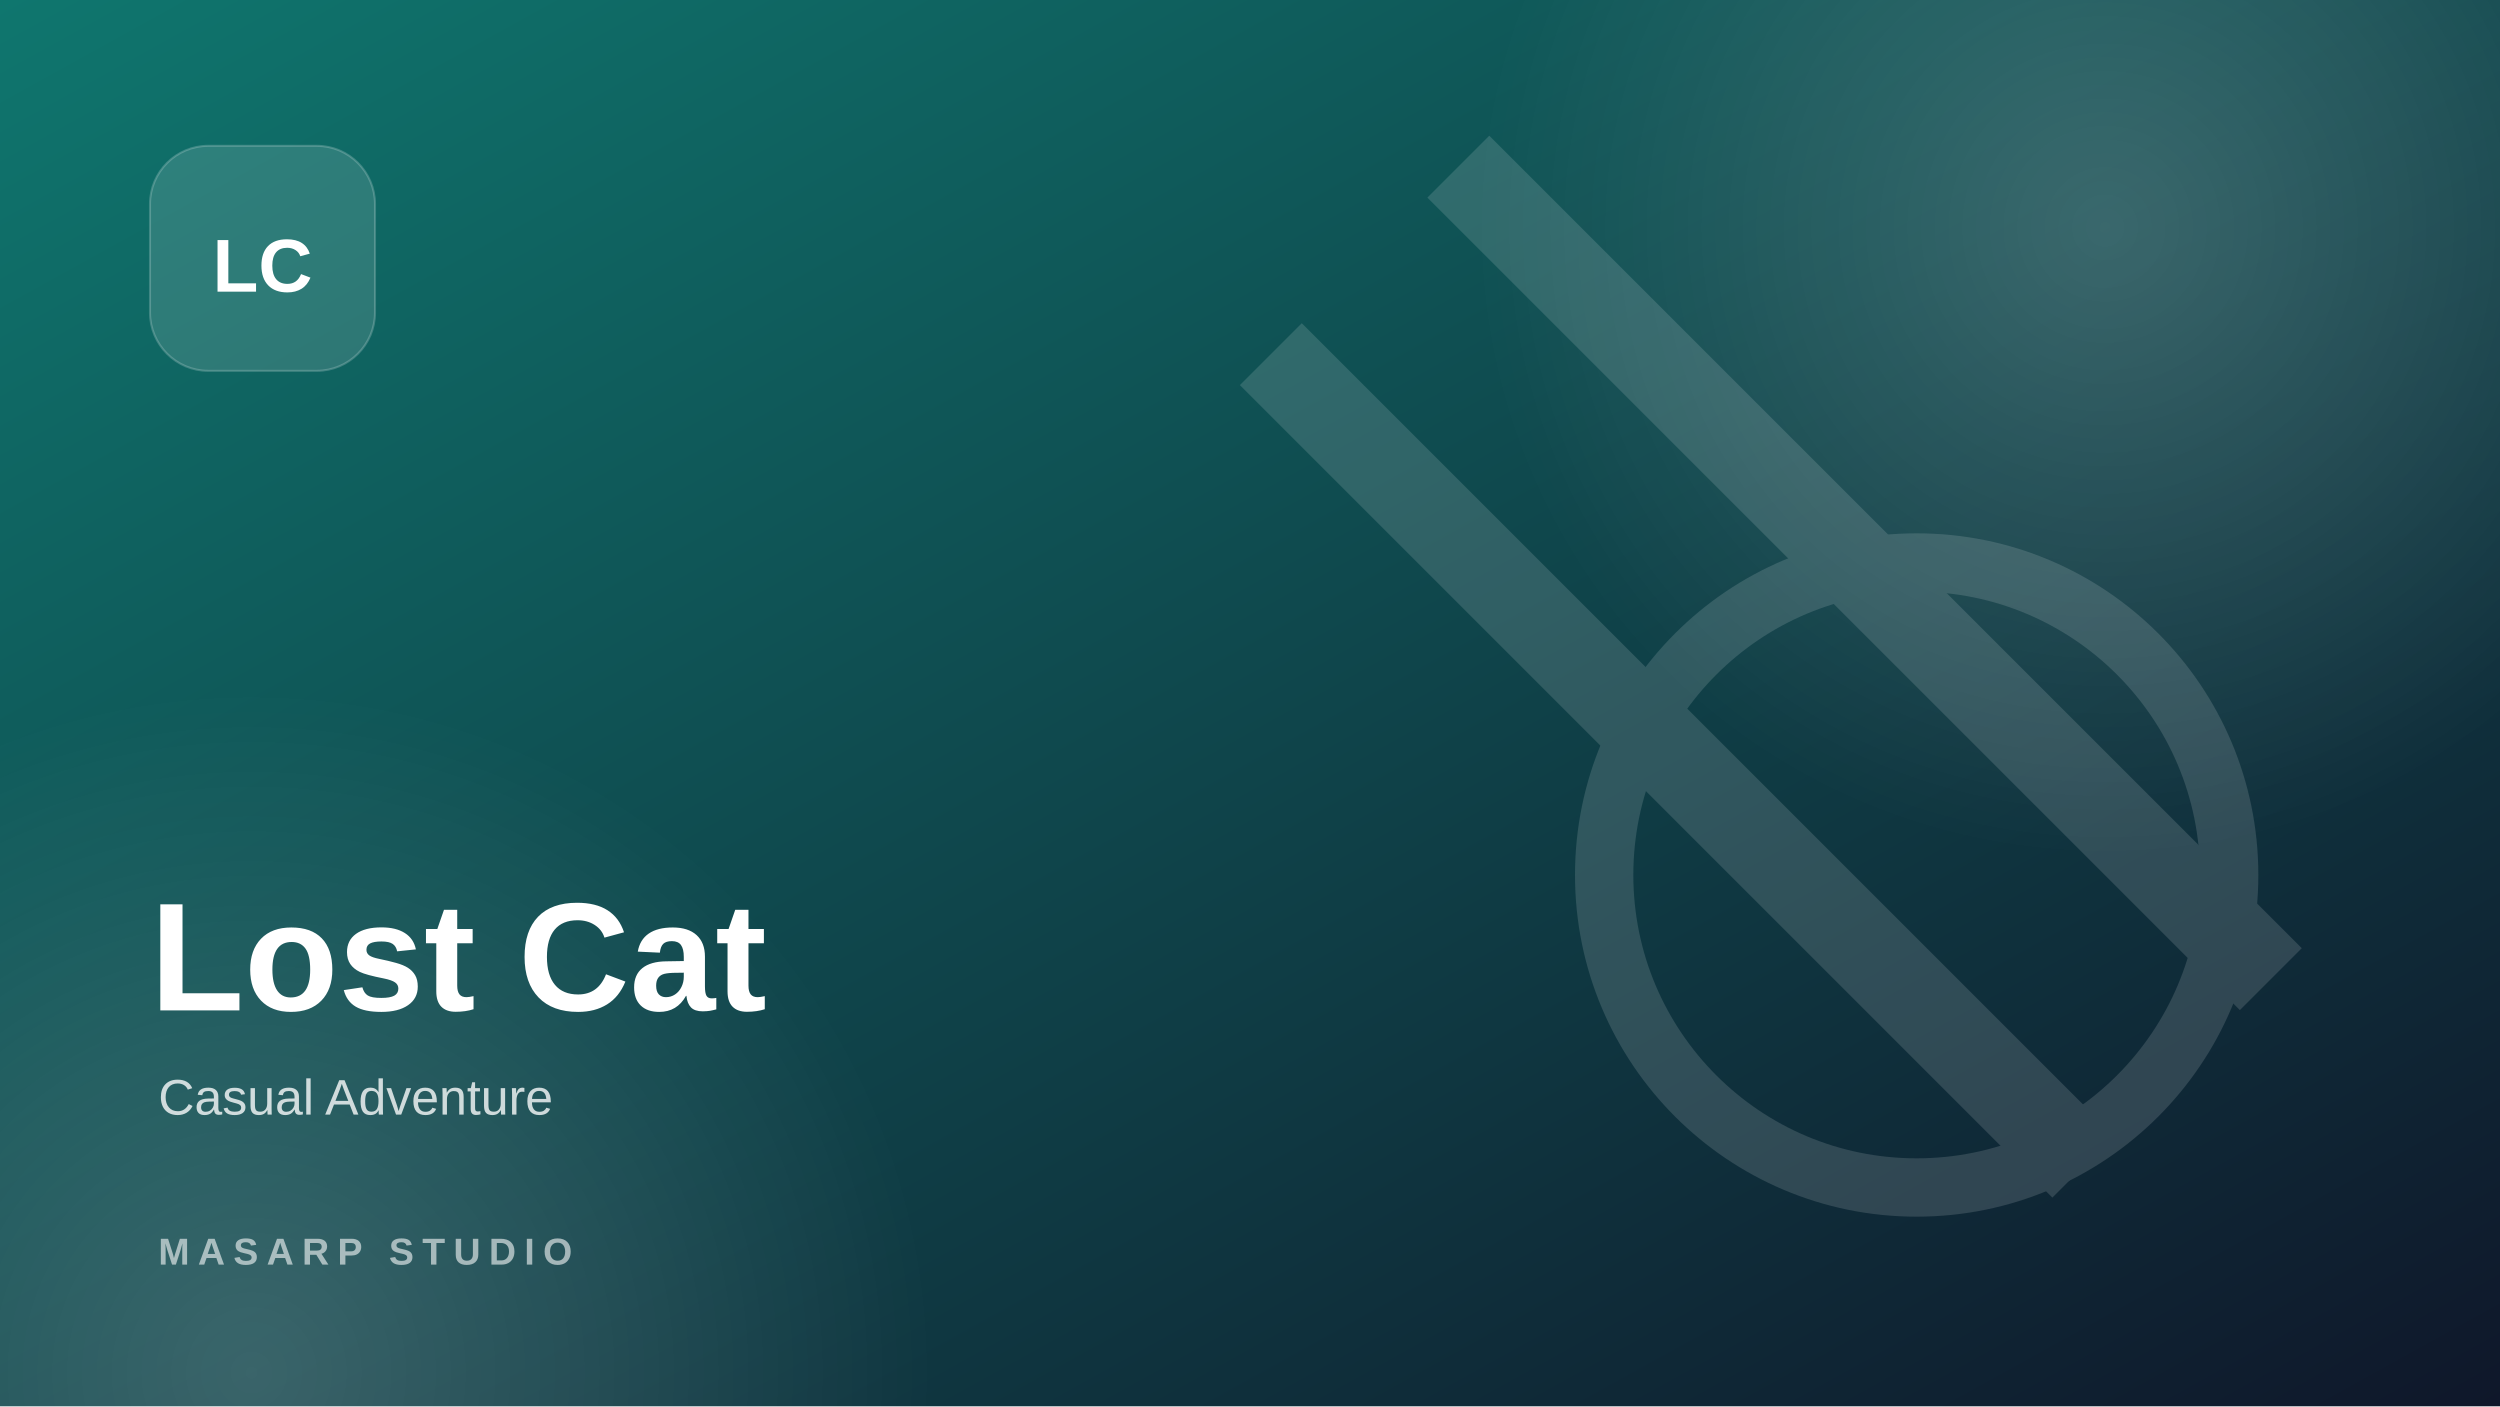
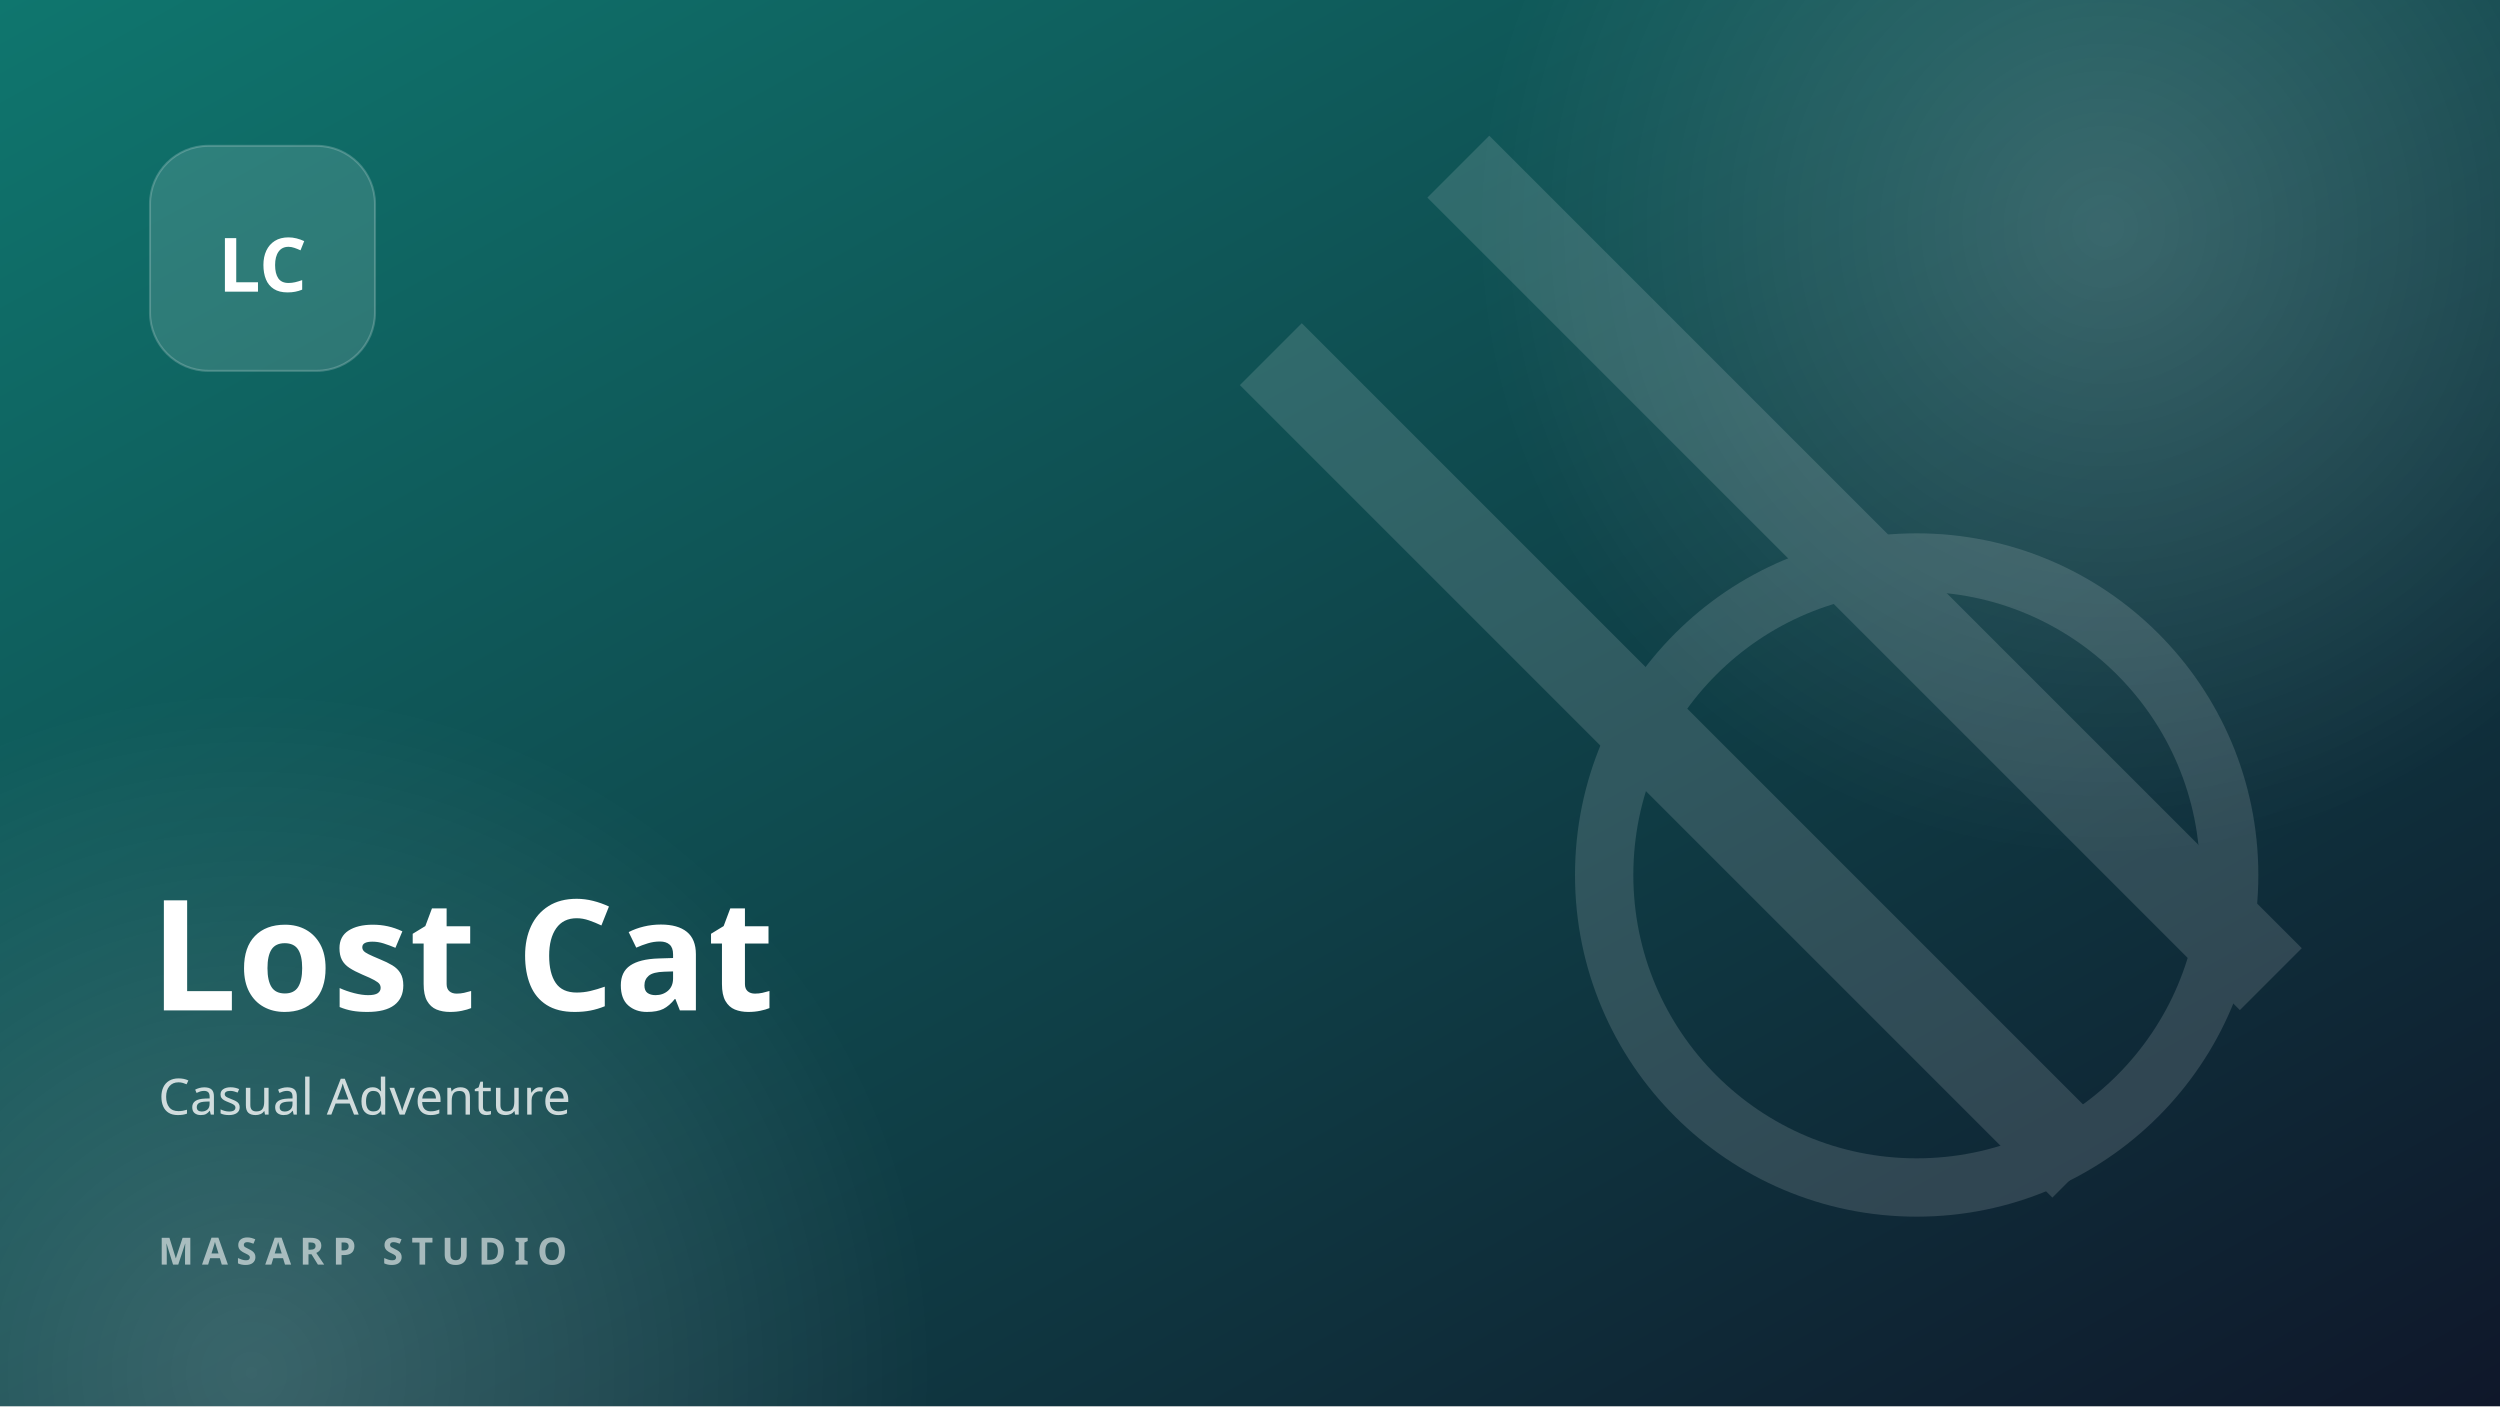
<svg xmlns="http://www.w3.org/2000/svg" viewBox="0 0 1200 675" role="img" aria-label="Lost Cat cover fallback">
  <defs>
    <linearGradient id="g" x1="0" y1="0" x2="1" y2="1">
      <stop stop-color="#0f766e" />
      <stop offset="1" stop-color="#0f172a" />
    </linearGradient>
    <radialGradient id="r">
      <stop stop-color="#fff" stop-opacity=".18" />
      <stop offset="1" stop-color="#fff" stop-opacity="0" />
    </radialGradient>
  </defs>
  <rect width="1200" height="675" fill="url(#g)" />
  <circle cx="1010" cy="110" r="300" fill="url(#r)" />
  <circle cx="120" cy="660" r="330" fill="url(#r)" />
  <g opacity=".14" stroke="#fff" fill="none">
    <path d="M700 80l390 390M610 170l390 390" stroke-width="42" />
    <circle cx="920" cy="420" r="150" stroke-width="28" />
  </g>
  <rect x="72" y="70" width="108" height="108" rx="28" fill="#fff" fill-opacity=".13" stroke="#fff" stroke-opacity=".2" />
-   <text x="126" y="140" text-anchor="middle" font-family="Arial,sans-serif" font-size="36" font-weight="900" fill="#fff">LC</text>
-   <text x="72" y="485" font-family="Arial,sans-serif" font-size="74" font-weight="900" fill="#fff">Lost Cat</text>
-   <text x="76" y="535" font-family="Arial,sans-serif" font-size="24" fill="#fff" fill-opacity=".78">Casual Adventure</text>
-   <text x="76" y="607" font-family="Arial,sans-serif" font-size="18" font-weight="700" letter-spacing="4" fill="#fff" fill-opacity=".58">MASARP STUDIO</text>
+   <text x="126" y="140" text-anchor="middle" font-family="sans-serif" font-size="36" font-weight="900" fill="#fff">LC</text>
+   <text x="72" y="485" font-family="sans-serif" font-size="74" font-weight="900" fill="#fff">Lost Cat</text>
+   <text x="76" y="535" font-family="sans-serif" font-size="24" fill="#fff" fill-opacity=".78">Casual Adventure</text>
+   <text x="76" y="607" font-family="sans-serif" font-size="18" font-weight="700" letter-spacing="4" fill="#fff" fill-opacity=".58">MASARP STUDIO</text>
</svg>
